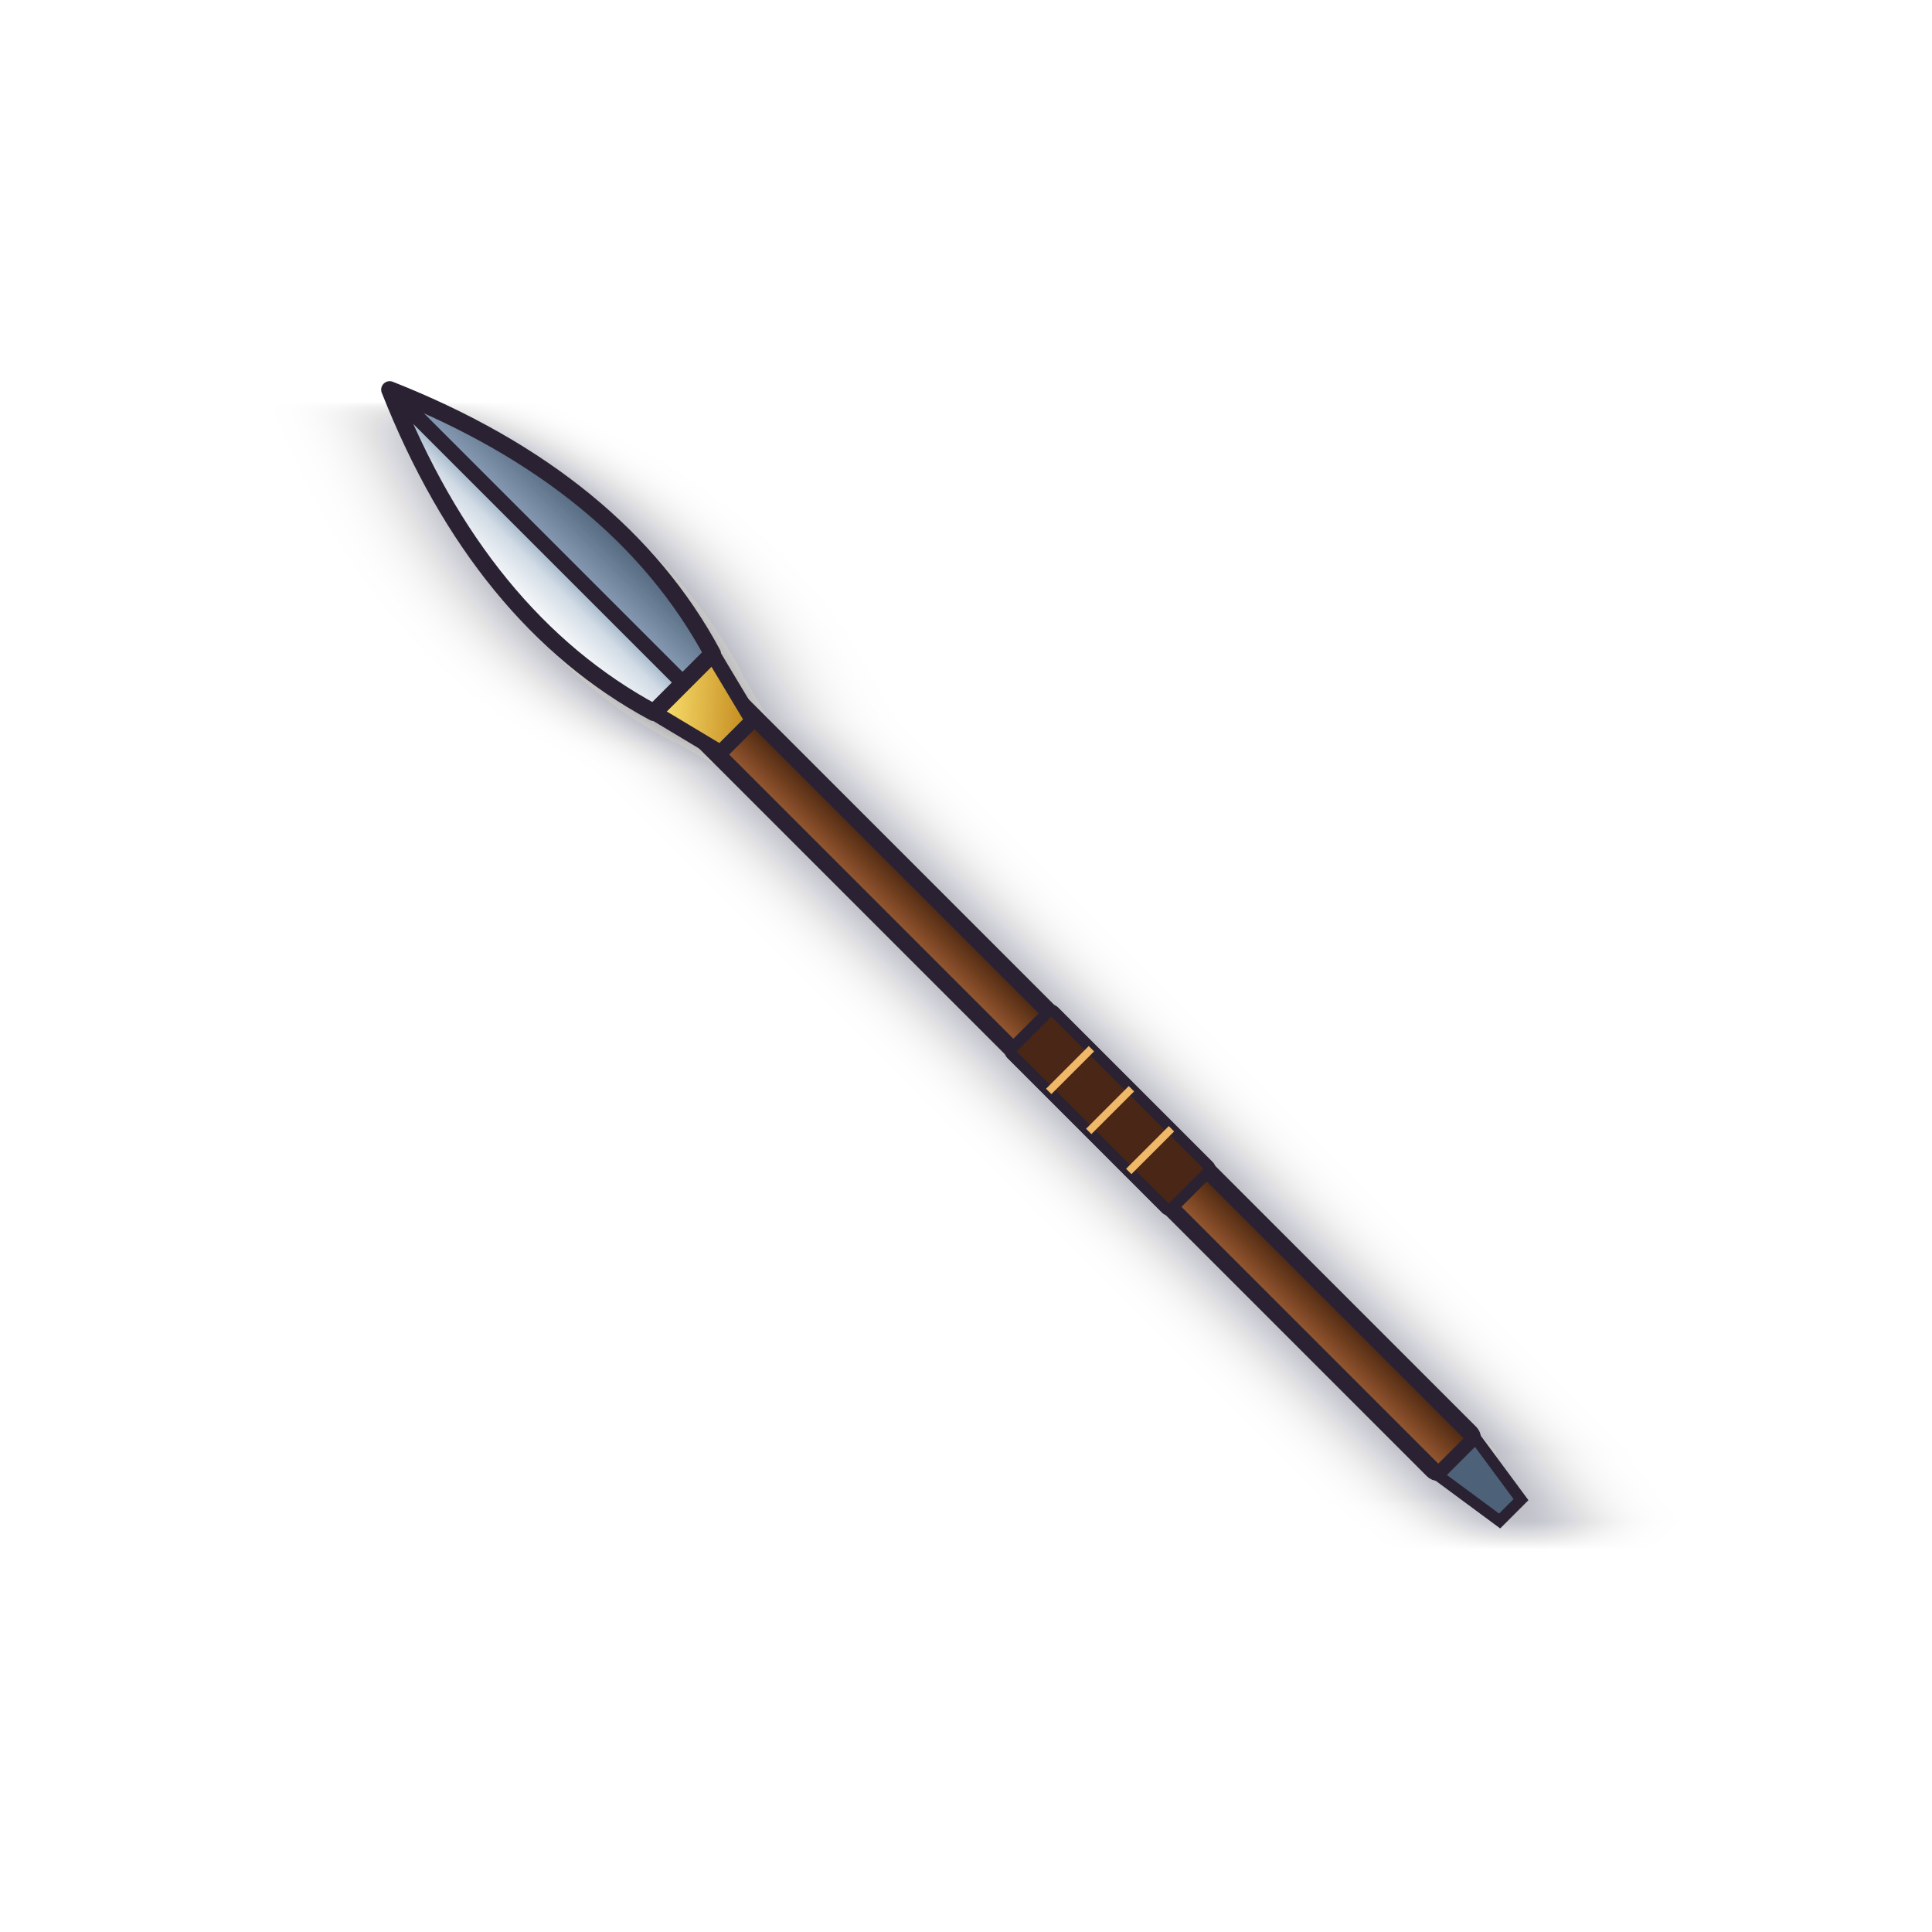
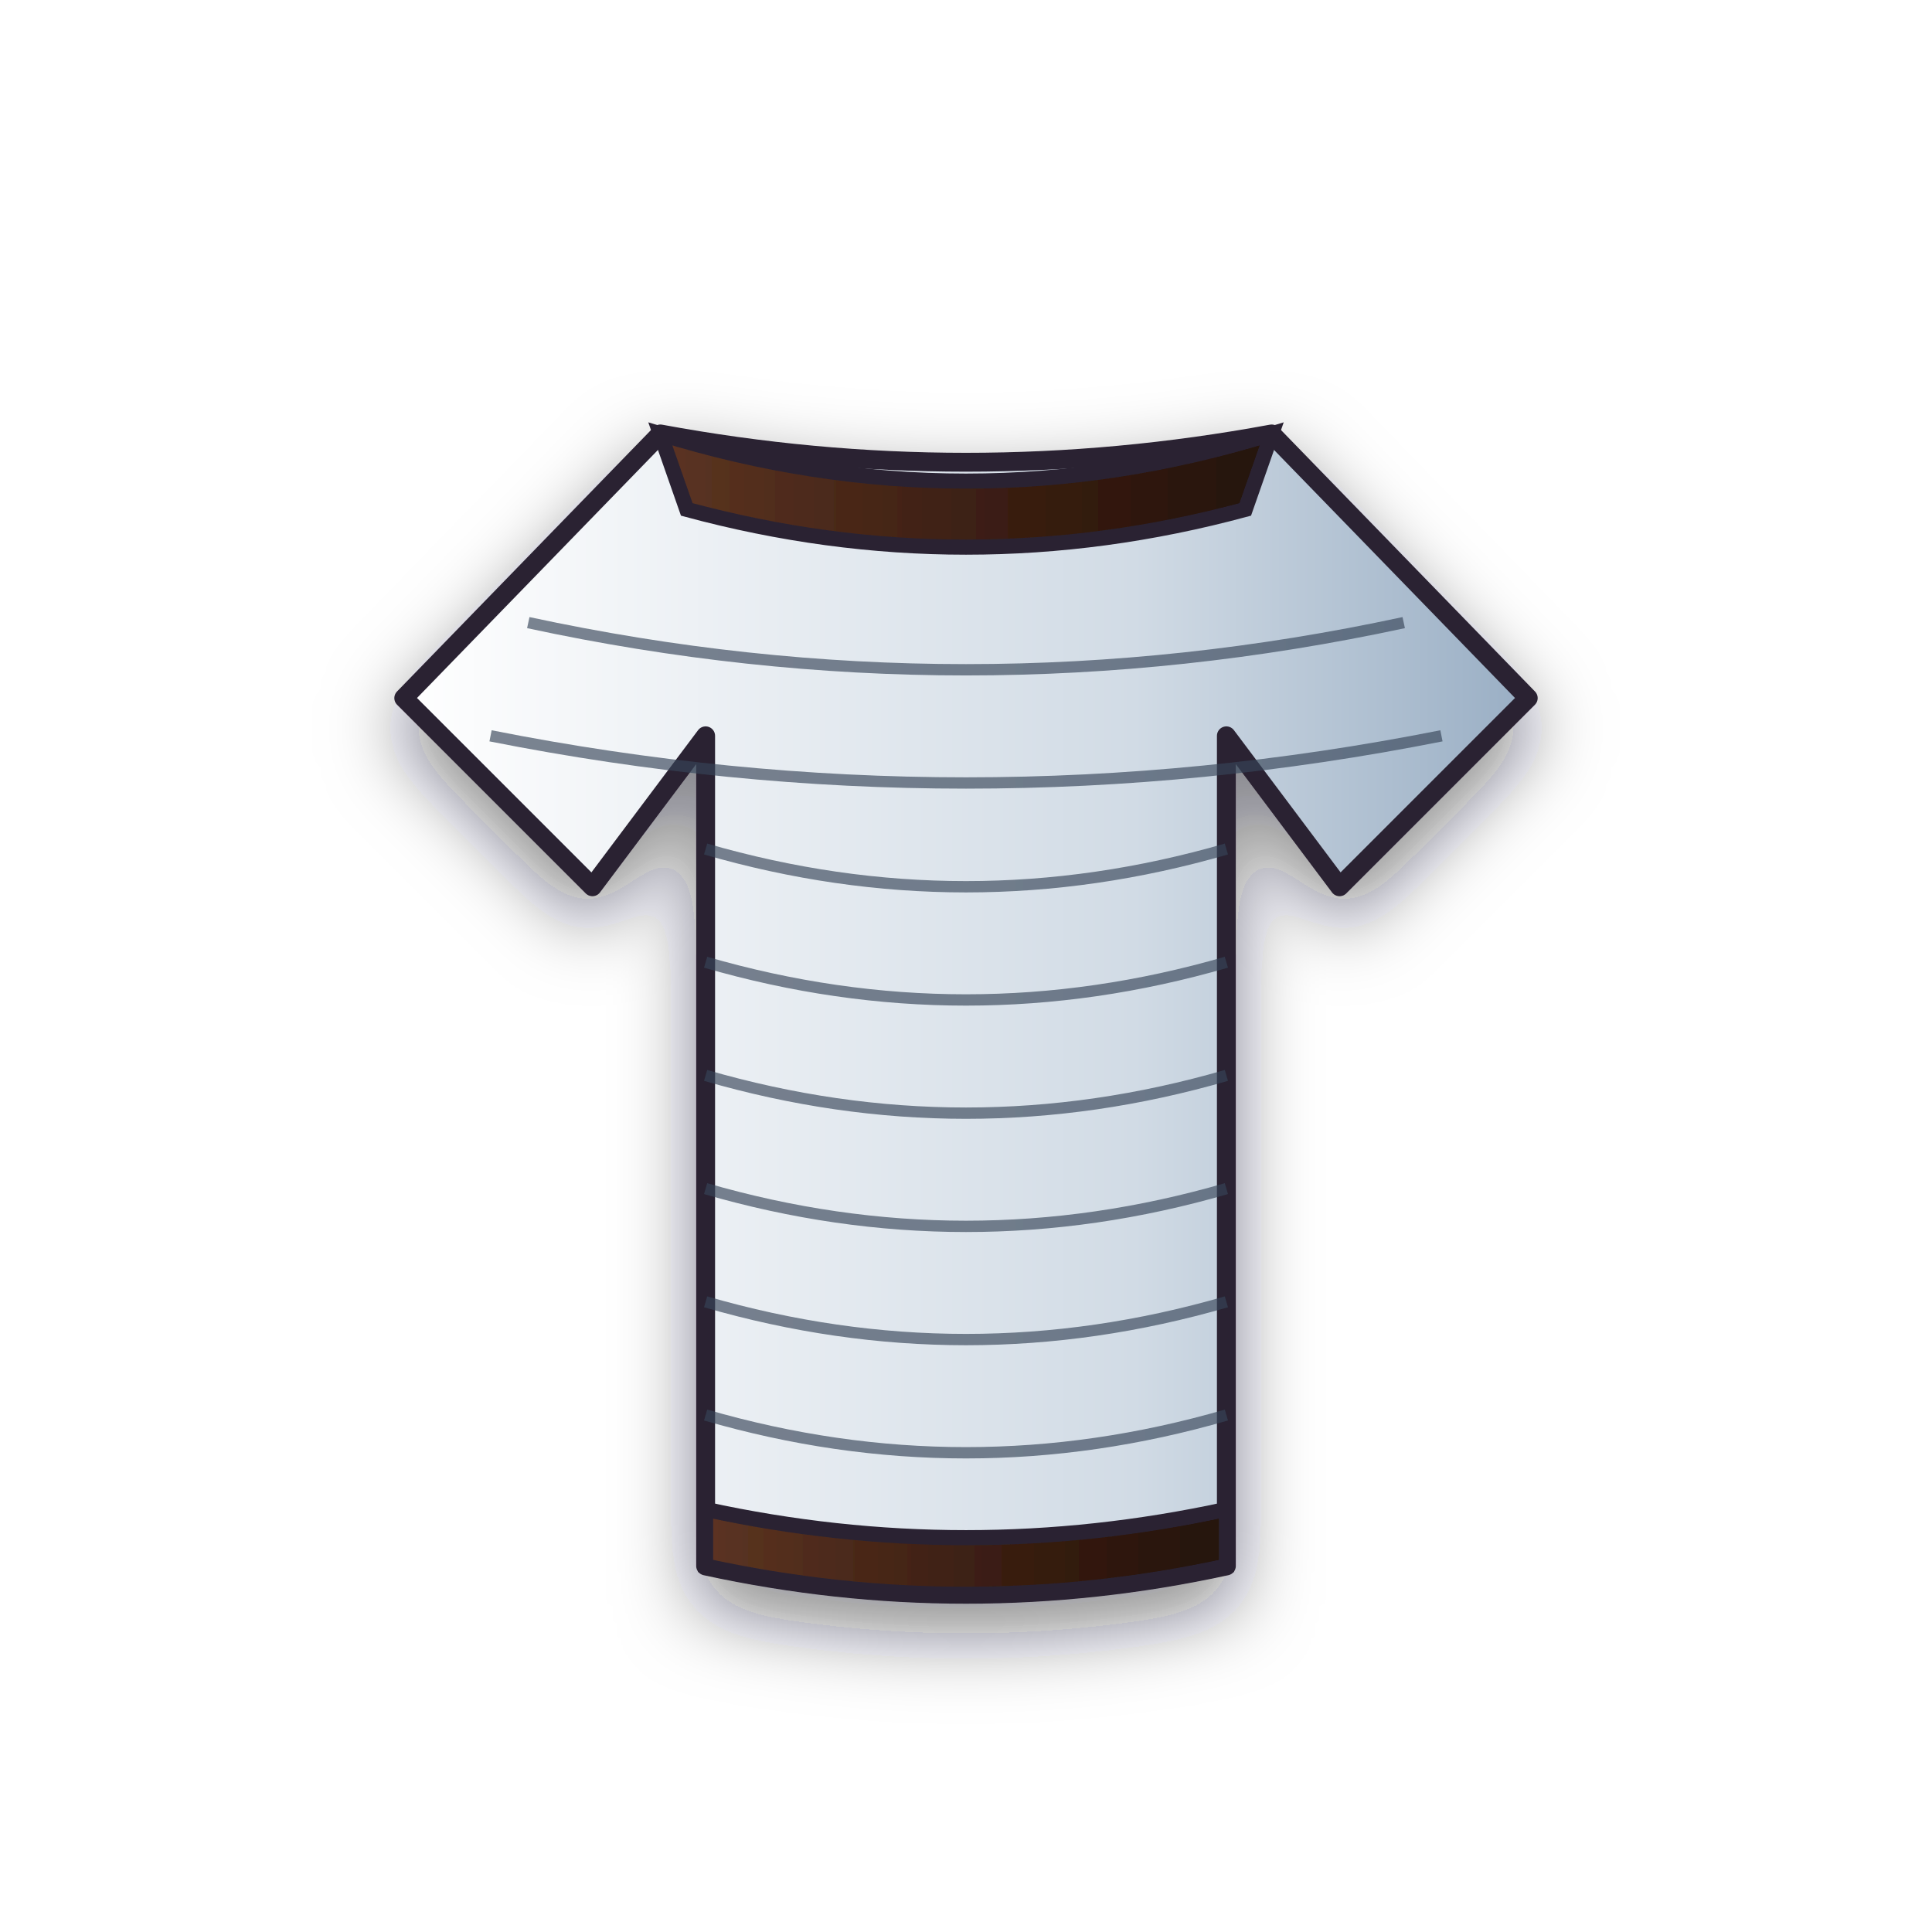
<svg xmlns="http://www.w3.org/2000/svg" viewBox="0 0 512 512" width="100%" height="100%">
  <defs>
    <filter id="drop-shadow" x="-20%" y="-20%" width="140%" height="140%">
      <feDropShadow dx="0" dy="8" stdDeviation="10" flood-color="#120c1f" flood-opacity="0.5" />
    </filter>
    <filter id="glow-purple" x="-20%" y="-20%" width="140%" height="140%">
      <feGaussianBlur stdDeviation="6" result="blur" />
      <feComposite in="SourceGraphic" in2="blur" operator="over" />
    </filter>
    <linearGradient id="blade-light" x1="0%" y1="0%" x2="100%" y2="0%">
      <stop offset="0%" stop-color="#ffffff" />
      <stop offset="65%" stop-color="#d1dbe5" />
      <stop offset="100%" stop-color="#99aec4" />
    </linearGradient>
    <linearGradient id="blade-dark" x1="0%" y1="0%" x2="100%" y2="0%">
      <stop offset="0%" stop-color="#8ba0b8" />
      <stop offset="100%" stop-color="#4e6278" />
    </linearGradient>
    <linearGradient id="gold-grad" x1="0%" y1="0%" x2="100%" y2="100%">
      <stop offset="0%" stop-color="#fff176" />
      <stop offset="50%" stop-color="#f5b324" />
      <stop offset="100%" stop-color="#945f21" />
    </linearGradient>
    <linearGradient id="brass-grad" x1="0%" y1="0%" x2="100%" y2="100%">
      <stop offset="0%" stop-color="#ffe875" />
      <stop offset="100%" stop-color="#b8780e" />
    </linearGradient>
    <linearGradient id="wood-grad" x1="0%" y1="0%" x2="100%" y2="0%">
      <stop offset="0%" stop-color="#a06037" />
      <stop offset="50%" stop-color="#734020" />
      <stop offset="100%" stop-color="#42220f" />
    </linearGradient>
    <linearGradient id="leather-grad" x1="0%" y1="0%" x2="100%" y2="0%">
      <stop offset="0%" stop-color="#5c3422" />
      <stop offset="50%" stop-color="#3d2013" />
      <stop offset="100%" stop-color="#241108" />
    </linearGradient>
    <linearGradient id="leather-light" x1="0%" y1="0%" x2="100%" y2="100%">
      <stop offset="0%" stop-color="#8a5238" />
      <stop offset="100%" stop-color="#5c3422" />
    </linearGradient>
    <linearGradient id="leather-dark" x1="0%" y1="0%" x2="100%" y2="100%">
      <stop offset="0%" stop-color="#3b2014" />
      <stop offset="100%" stop-color="#1c0d06" />
    </linearGradient>
    <linearGradient id="cloth-grad" x1="0%" y1="0%" x2="100%" y2="100%">
      <stop offset="0%" stop-color="#d9b88f" />
      <stop offset="50%" stop-color="#ab875a" />
      <stop offset="100%" stop-color="#6e502c" />
    </linearGradient>
    <linearGradient id="fur-grad" x1="0%" y1="0%" x2="100%" y2="100%">
      <stop offset="0%" stop-color="#e0d7cd" />
      <stop offset="60%" stop-color="#998777" />
      <stop offset="100%" stop-color="#4d4136" />
    </linearGradient>
    <linearGradient id="poison-grad" x1="0%" y1="0%" x2="100%" y2="100%">
      <stop offset="0%" stop-color="#76ff03" />
      <stop offset="100%" stop-color="#33691e" />
    </linearGradient>
    <linearGradient id="ribbon-grad" x1="0%" y1="0%" x2="100%" y2="100%">
      <stop offset="0%" stop-color="#ff4d4d" />
      <stop offset="70%" stop-color="#cc1133" />
      <stop offset="100%" stop-color="#7a001e" />
    </linearGradient>
    <radialGradient id="liquid-red" cx="40%" cy="40%" r="60%">
      <stop offset="0%" stop-color="#ff6b8b" />
      <stop offset="50%" stop-color="#ff1a40" />
      <stop offset="90%" stop-color="#b30024" />
      <stop offset="100%" stop-color="#660012" />
    </radialGradient>
    <radialGradient id="liquid-ruby" cx="45%" cy="40%" r="55%">
      <stop offset="0%" stop-color="#ffffff" />
      <stop offset="25%" stop-color="#ff758c" />
      <stop offset="60%" stop-color="#ff1244" />
      <stop offset="90%" stop-color="#990022" />
      <stop offset="100%" stop-color="#4a000f" />
    </radialGradient>
    <radialGradient id="fire-liquid" cx="50%" cy="60%" r="55%">
      <stop offset="0%" stop-color="#fff59d" />
      <stop offset="35%" stop-color="#ffb74d" />
      <stop offset="70%" stop-color="#ff5722" />
      <stop offset="100%" stop-color="#b71c1c" />
    </radialGradient>
    <linearGradient id="glass-shine" x1="0%" y1="0%" x2="100%" y2="100%">
      <stop offset="0%" stop-color="#ffffff" stop-opacity="0.8" />
      <stop offset="30%" stop-color="#ffffff" stop-opacity="0.3" />
      <stop offset="100%" stop-color="#ffffff" stop-opacity="0.0" />
    </linearGradient>
    <linearGradient id="cork-grad" x1="0%" y1="0%" x2="100%" y2="100%">
      <stop offset="0%" stop-color="#c9915c" />
      <stop offset="100%" stop-color="#7a4e28" />
    </linearGradient>
    <linearGradient id="parchment" x1="0%" y1="0%" x2="100%" y2="100%">
      <stop offset="0%" stop-color="#fff9d9" />
      <stop offset="60%" stop-color="#ebd89b" />
      <stop offset="100%" stop-color="#c4af6e" />
    </linearGradient>
    <linearGradient id="parchment-dark" x1="0%" y1="0%" x2="100%" y2="100%">
      <stop offset="0%" stop-color="#b8a15c" />
      <stop offset="100%" stop-color="#786328" />
    </linearGradient>
    <linearGradient id="steel-rim" x1="0%" y1="0%" x2="100%" y2="100%">
      <stop offset="0%" stop-color="#eaeff5" />
      <stop offset="50%" stop-color="#b0c2d4" />
      <stop offset="100%" stop-color="#5a6e85" />
    </linearGradient>
    <linearGradient id="shield-field-left" x1="0%" y1="0%" x2="100%" y2="100%">
      <stop offset="0%" stop-color="#2a52be" />
      <stop offset="100%" stop-color="#142866" />
    </linearGradient>
    <linearGradient id="shield-field-right" x1="0%" y1="0%" x2="100%" y2="100%">
      <stop offset="0%" stop-color="#d93838" />
      <stop offset="100%" stop-color="#731414" />
    </linearGradient>
    <linearGradient id="horn-grad" x1="0%" y1="0%" x2="100%" y2="100%">
      <stop offset="0%" stop-color="#f5e6d3" />
      <stop offset="100%" stop-color="#8a735c" />
    </linearGradient>
    <linearGradient id="feather-grad" x1="0%" y1="0%" x2="100%" y2="100%">
      <stop offset="0%" stop-color="#ff5252" />
      <stop offset="100%" stop-color="#880e4f" />
    </linearGradient>
  </defs>
-   <g filter="url(#drop-shadow)" transform="rotate(-45 256 256)">
-     <rect x="249" y="160" width="14" height="280" rx="2" fill="url(#wood-grad)" stroke="#2a2333" stroke-width="4.5" />
-     <polygon points="249,440 263,440 260,460 252,460" fill="#4e6278" stroke="#2a2333" stroke-width="3" />
-     <g fill="#4a2818" stroke="#2a2333" stroke-width="3">
-       <rect x="248" y="280" width="16" height="60" rx="1" />
-       <line x1="248" y1="295" x2="264" y2="295" stroke="#f0b869" stroke-width="2" />
-       <line x1="248" y1="310" x2="264" y2="310" stroke="#f0b869" stroke-width="2" />
-       <line x1="248" y1="325" x2="264" y2="325" stroke="#f0b869" stroke-width="2" />
+   <g filter="url(#drop-shadow)">
+     <path d="M 175,115 Q 256,130 337,115 L 405,185 L 355,235 L 325,195 L 325,415 Q 256,430 187,415 L 187,195 L 157,235 L 107,185 Z" fill="url(#blade-light)" stroke="#2a2333" stroke-width="5" stroke-linejoin="round" />
+     <g fill="none" stroke="#354457" stroke-width="3" opacity="0.65">
+       <path d="M 140,165 Q 256,190 372,165 M 130,195 Q 256,220 382,195 M 187,225 Q 256,245 325,225 M 187,255 Q 256,275 325,255 M 187,285 Q 256,305 325,285 M 187,315 Q 256,335 325,315 M 187,345 Q 256,365 325,345 M 187,375 Q 256,395 325,375" />
    </g>
-     <polygon points="245,150 267,150 262,170 250,170" fill="url(#brass-grad)" stroke="#2a2333" stroke-width="4" />
-     <path d="M 256,40 Q 230,100 245,150 L 256,150 Z" fill="url(#blade-light)" />
-     <path d="M 256,40 Q 282,100 267,150 L 256,150 Z" fill="url(#blade-dark)" />
-     <line x1="256" y1="45" x2="256" y2="150" stroke="#2a2333" stroke-width="4" />
-     <path d="M 256,40 Q 230,100 245,150 L 267,150 Q 282,100 256,40 Z" fill="none" stroke="#2a2333" stroke-width="4.5" stroke-linejoin="round" />
+     <path d="M 175,115 Q 256,140 337,115 L 330,135 Q 256,155 182,135 Z" fill="url(#leather-grad)" stroke="#2a2333" stroke-width="4" />
+     <path d="M 187,400 Q 256,415 325,400 L 325,415 Q 256,430 187,415 Z" fill="url(#leather-grad)" stroke="#2a2333" stroke-width="4" />
  </g>
</svg>
